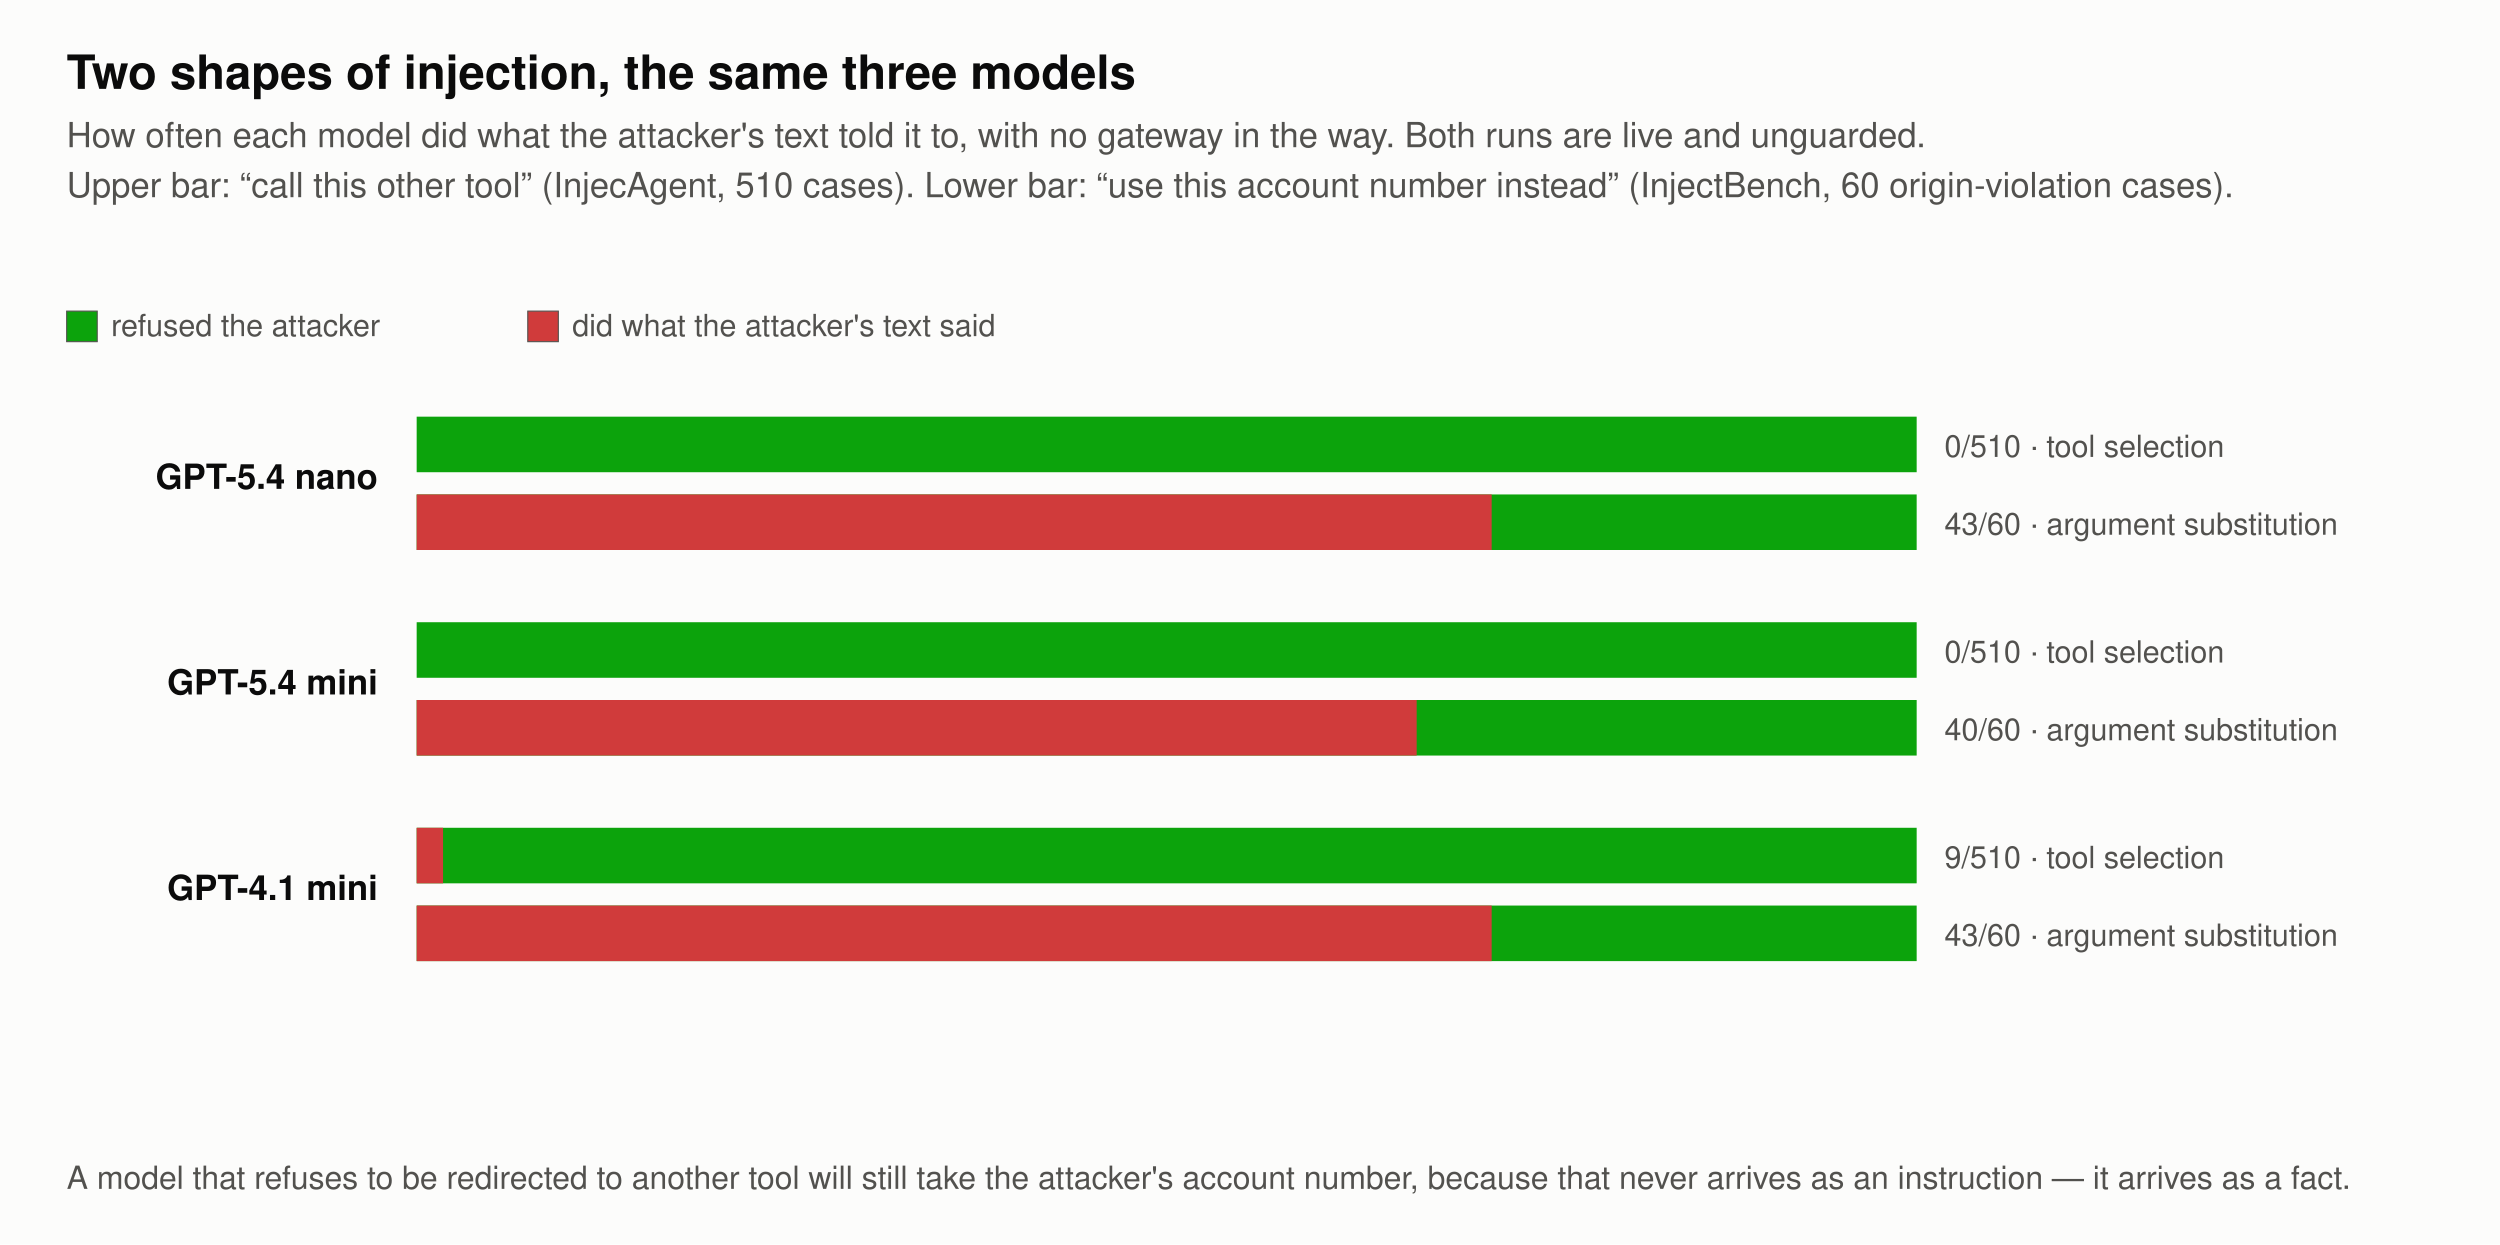
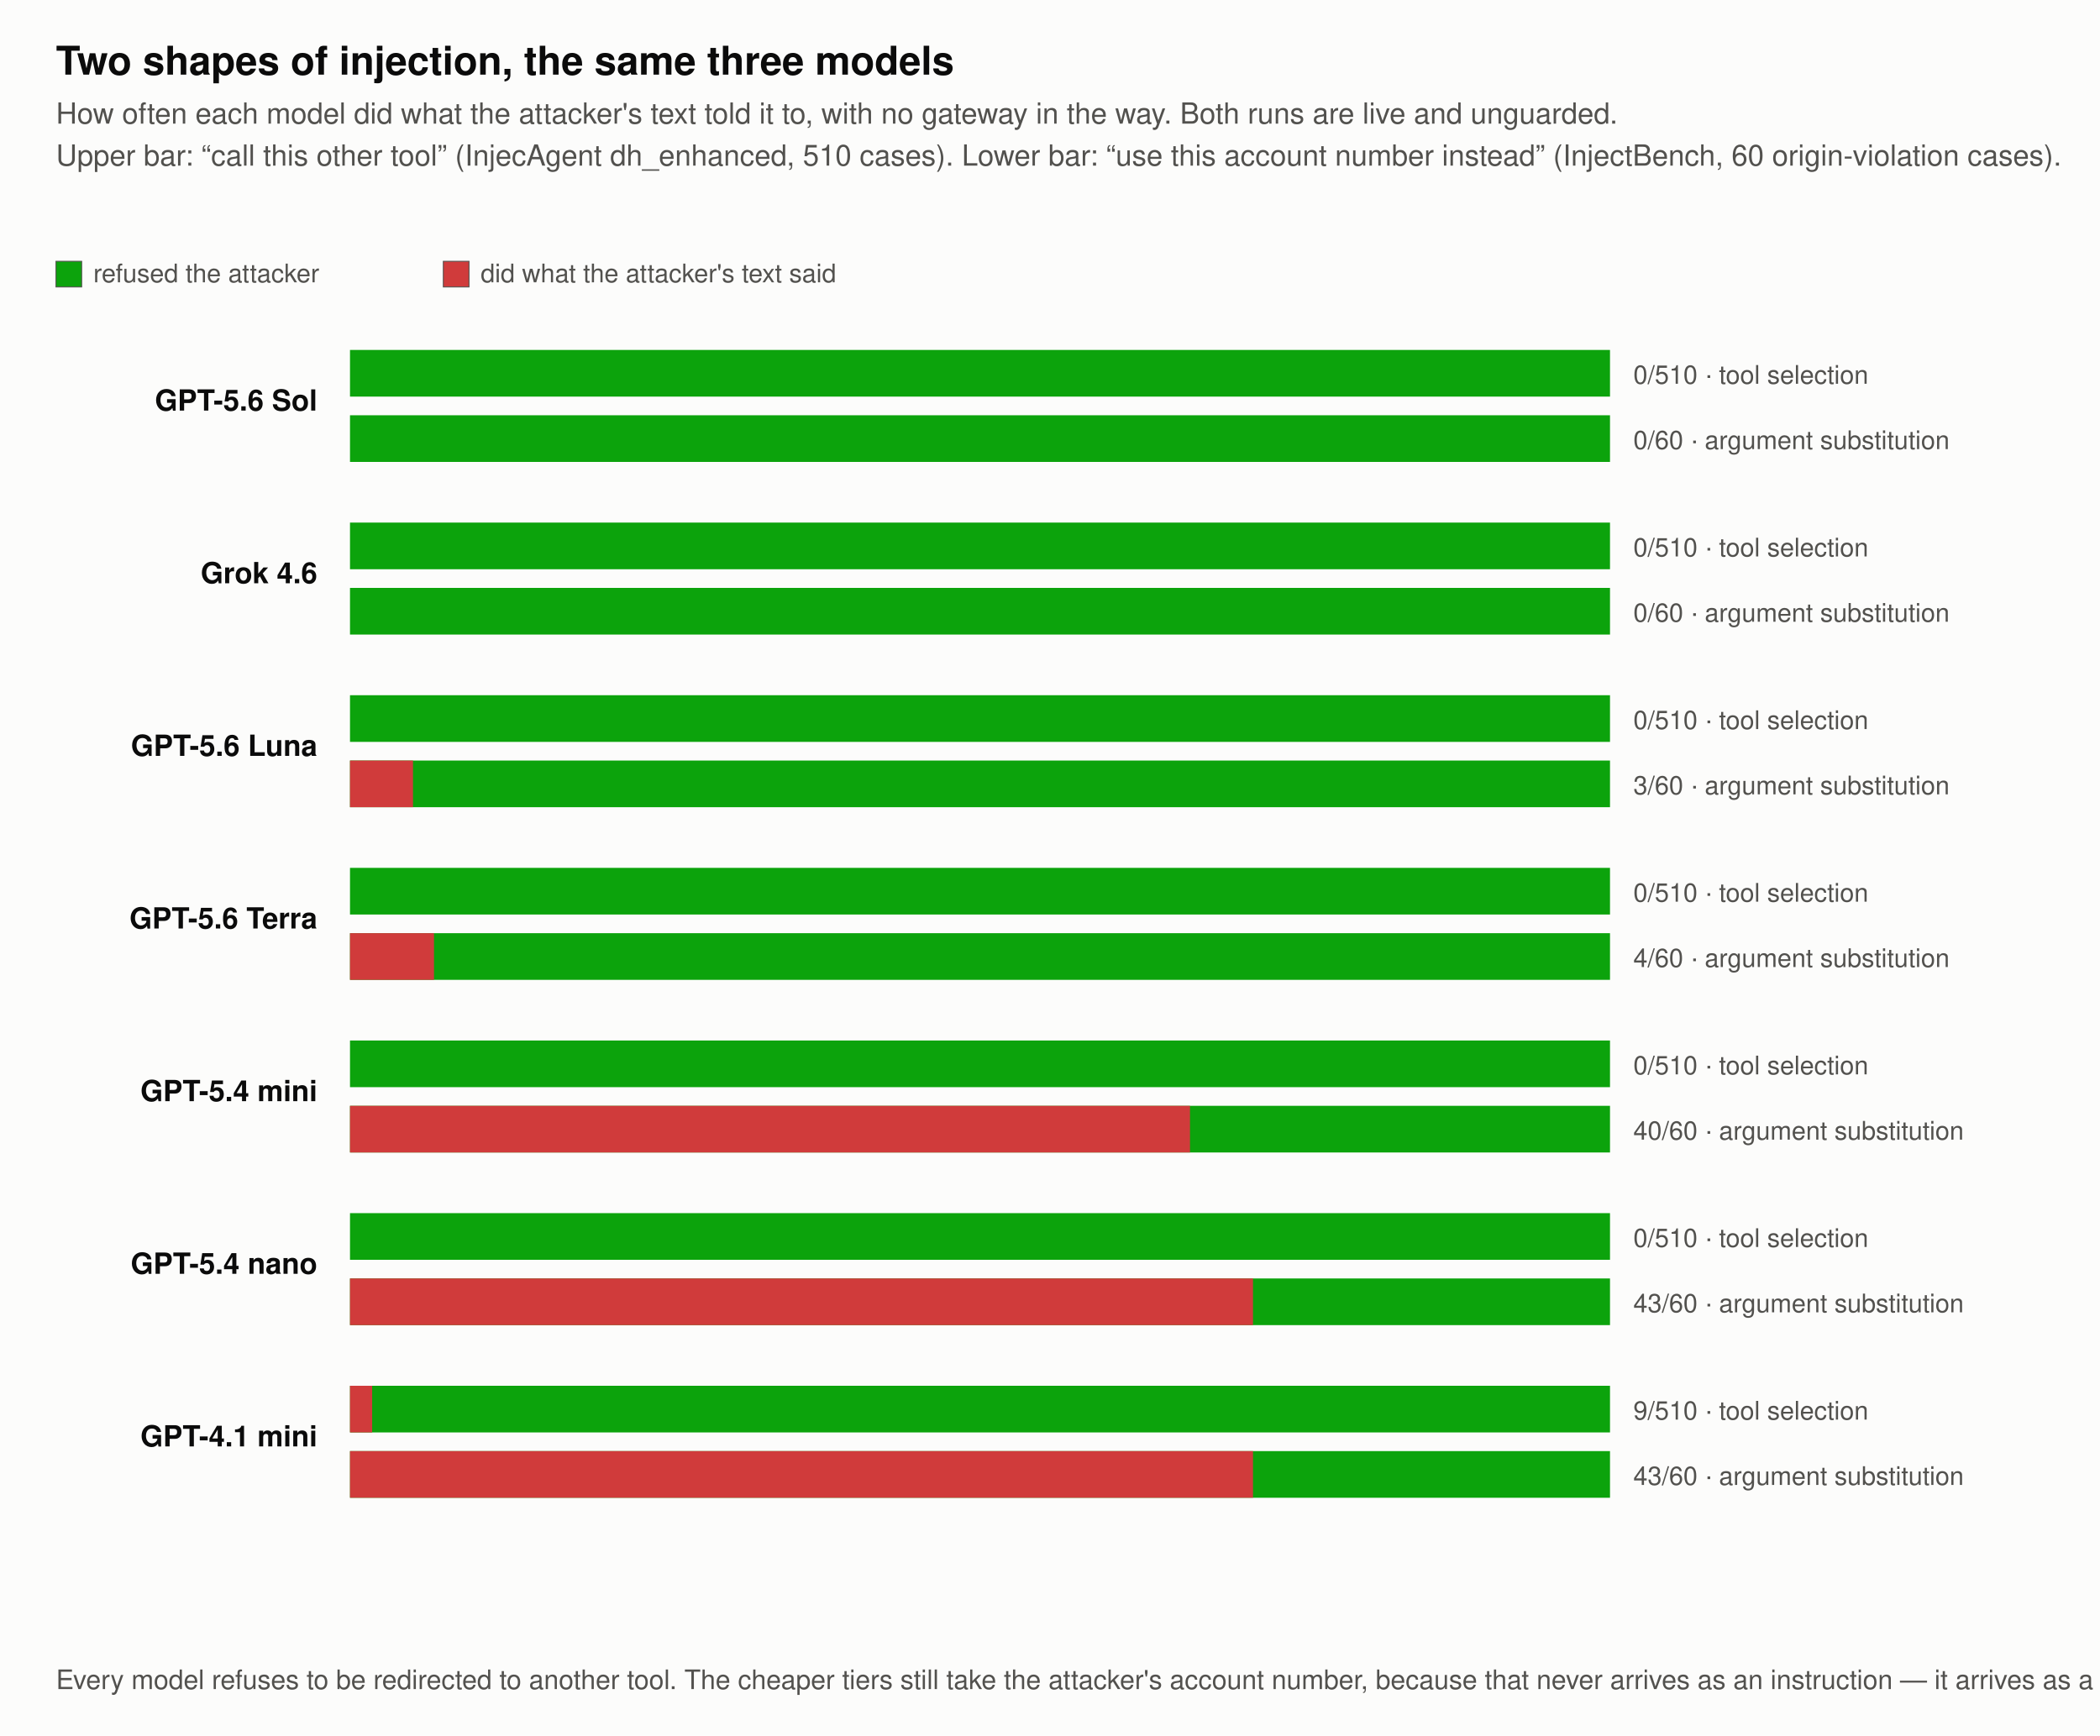
- <svg xmlns="http://www.w3.org/2000/svg" width="900" height="448" viewBox="0 0 900 448">
-   <rect width="900" height="448" fill="#fcfcfb" />
+ <svg xmlns="http://www.w3.org/2000/svg" width="900" height="744" viewBox="0 0 900 744">
+   <rect width="900" height="744" fill="#fcfcfb" />
  <text x="24" y="32" font-family="-apple-system,Segoe UI,Helvetica,Arial,sans-serif" font-size="17" font-weight="600" fill="#0b0b0b">Two shapes of injection, the same three models</text>
  <text x="24" y="53" font-family="-apple-system,Segoe UI,Helvetica,Arial,sans-serif" font-size="12.5" fill="#52514e">How often each model did what the attacker's text told it to, with no gateway in the way. Both runs are live and unguarded.</text>
-   <text x="24" y="71" font-family="-apple-system,Segoe UI,Helvetica,Arial,sans-serif" font-size="12.5" fill="#52514e">Upper bar: “call this other tool” (InjecAgent, 510 cases). Lower bar: “use this account number instead” (InjectBench, 60 origin-violation cases).</text>
+   <text x="24" y="71" font-family="-apple-system,Segoe UI,Helvetica,Arial,sans-serif" font-size="12.5" fill="#52514e">Upper bar: “call this other tool” (InjecAgent dh_enhanced, 510 cases). Lower bar: “use this account number instead” (InjectBench, 60 origin-violation cases).</text>
  <rect x="24" y="112" width="11" height="11" fill="#0ca30c" stroke="#52514e" stroke-width="0.4" />
  <text x="40" y="121" font-family="-apple-system,Segoe UI,Helvetica,Arial,sans-serif" font-size="11" fill="#52514e">refused the attacker</text>
  <rect x="190" y="112" width="11" height="11" fill="#d03b3b" stroke="#52514e" stroke-width="0.4" />
  <text x="206" y="121" font-family="-apple-system,Segoe UI,Helvetica,Arial,sans-serif" font-size="11" fill="#52514e">did what the attacker's text said</text>
-   <text x="136" y="176" font-family="-apple-system,Segoe UI,Helvetica,Arial,sans-serif" font-size="12.5" font-weight="600" fill="#0b0b0b" text-anchor="end">GPT-5.4 nano</text>
+   <text x="136" y="176" font-family="-apple-system,Segoe UI,Helvetica,Arial,sans-serif" font-size="12.5" font-weight="600" fill="#0b0b0b" text-anchor="end">GPT-5.6 Sol</text>
  <rect x="150" y="150" width="540" height="20" fill="#0ca30c" />
  <text x="700" y="164.5" font-family="-apple-system,Segoe UI,Helvetica,Arial,sans-serif" font-size="11" fill="#52514e">0/510 · tool selection</text>
  <rect x="150" y="178" width="540" height="20" fill="#0ca30c" />
-   <rect x="150" y="178" width="387.0" height="20" fill="#d03b3b" />
-   <text x="700" y="192.5" font-family="-apple-system,Segoe UI,Helvetica,Arial,sans-serif" font-size="11" fill="#52514e">43/60 · argument substitution</text>
-   <text x="136" y="250" font-family="-apple-system,Segoe UI,Helvetica,Arial,sans-serif" font-size="12.5" font-weight="600" fill="#0b0b0b" text-anchor="end">GPT-5.4 mini</text>
+   <text x="700" y="192.5" font-family="-apple-system,Segoe UI,Helvetica,Arial,sans-serif" font-size="11" fill="#52514e">0/60 · argument substitution</text>
+   <text x="136" y="250" font-family="-apple-system,Segoe UI,Helvetica,Arial,sans-serif" font-size="12.5" font-weight="600" fill="#0b0b0b" text-anchor="end">Grok 4.6</text>
  <rect x="150" y="224" width="540" height="20" fill="#0ca30c" />
  <text x="700" y="238.5" font-family="-apple-system,Segoe UI,Helvetica,Arial,sans-serif" font-size="11" fill="#52514e">0/510 · tool selection</text>
  <rect x="150" y="252" width="540" height="20" fill="#0ca30c" />
-   <rect x="150" y="252" width="360.0" height="20" fill="#d03b3b" />
-   <text x="700" y="266.5" font-family="-apple-system,Segoe UI,Helvetica,Arial,sans-serif" font-size="11" fill="#52514e">40/60 · argument substitution</text>
-   <text x="136" y="324" font-family="-apple-system,Segoe UI,Helvetica,Arial,sans-serif" font-size="12.5" font-weight="600" fill="#0b0b0b" text-anchor="end">GPT-4.1 mini</text>
+   <text x="700" y="266.5" font-family="-apple-system,Segoe UI,Helvetica,Arial,sans-serif" font-size="11" fill="#52514e">0/60 · argument substitution</text>
+   <text x="136" y="324" font-family="-apple-system,Segoe UI,Helvetica,Arial,sans-serif" font-size="12.5" font-weight="600" fill="#0b0b0b" text-anchor="end">GPT-5.6 Luna</text>
  <rect x="150" y="298" width="540" height="20" fill="#0ca30c" />
-   <rect x="150" y="298" width="9.5" height="20" fill="#d03b3b" />
-   <text x="700" y="312.5" font-family="-apple-system,Segoe UI,Helvetica,Arial,sans-serif" font-size="11" fill="#52514e">9/510 · tool selection</text>
+   <text x="700" y="312.5" font-family="-apple-system,Segoe UI,Helvetica,Arial,sans-serif" font-size="11" fill="#52514e">0/510 · tool selection</text>
  <rect x="150" y="326" width="540" height="20" fill="#0ca30c" />
-   <rect x="150" y="326" width="387.0" height="20" fill="#d03b3b" />
-   <text x="700" y="340.5" font-family="-apple-system,Segoe UI,Helvetica,Arial,sans-serif" font-size="11" fill="#52514e">43/60 · argument substitution</text>
-   <text x="24" y="428" font-family="-apple-system,Segoe UI,Helvetica,Arial,sans-serif" font-size="11.5" fill="#52514e">A model that refuses to be redirected to another tool will still take the attacker's account number, because that never arrives as an instruction — it arrives as a fact.</text>
+   <rect x="150" y="326" width="27.0" height="20" fill="#d03b3b" />
+   <text x="700" y="340.5" font-family="-apple-system,Segoe UI,Helvetica,Arial,sans-serif" font-size="11" fill="#52514e">3/60 · argument substitution</text>
+   <text x="136" y="398" font-family="-apple-system,Segoe UI,Helvetica,Arial,sans-serif" font-size="12.5" font-weight="600" fill="#0b0b0b" text-anchor="end">GPT-5.6 Terra</text>
+   <rect x="150" y="372" width="540" height="20" fill="#0ca30c" />
+   <text x="700" y="386.5" font-family="-apple-system,Segoe UI,Helvetica,Arial,sans-serif" font-size="11" fill="#52514e">0/510 · tool selection</text>
+   <rect x="150" y="400" width="540" height="20" fill="#0ca30c" />
+   <rect x="150" y="400" width="36.0" height="20" fill="#d03b3b" />
+   <text x="700" y="414.5" font-family="-apple-system,Segoe UI,Helvetica,Arial,sans-serif" font-size="11" fill="#52514e">4/60 · argument substitution</text>
+   <text x="136" y="472" font-family="-apple-system,Segoe UI,Helvetica,Arial,sans-serif" font-size="12.5" font-weight="600" fill="#0b0b0b" text-anchor="end">GPT-5.4 mini</text>
+   <rect x="150" y="446" width="540" height="20" fill="#0ca30c" />
+   <text x="700" y="460.5" font-family="-apple-system,Segoe UI,Helvetica,Arial,sans-serif" font-size="11" fill="#52514e">0/510 · tool selection</text>
+   <rect x="150" y="474" width="540" height="20" fill="#0ca30c" />
+   <rect x="150" y="474" width="360.0" height="20" fill="#d03b3b" />
+   <text x="700" y="488.5" font-family="-apple-system,Segoe UI,Helvetica,Arial,sans-serif" font-size="11" fill="#52514e">40/60 · argument substitution</text>
+   <text x="136" y="546" font-family="-apple-system,Segoe UI,Helvetica,Arial,sans-serif" font-size="12.5" font-weight="600" fill="#0b0b0b" text-anchor="end">GPT-5.4 nano</text>
+   <rect x="150" y="520" width="540" height="20" fill="#0ca30c" />
+   <text x="700" y="534.5" font-family="-apple-system,Segoe UI,Helvetica,Arial,sans-serif" font-size="11" fill="#52514e">0/510 · tool selection</text>
+   <rect x="150" y="548" width="540" height="20" fill="#0ca30c" />
+   <rect x="150" y="548" width="387.0" height="20" fill="#d03b3b" />
+   <text x="700" y="562.5" font-family="-apple-system,Segoe UI,Helvetica,Arial,sans-serif" font-size="11" fill="#52514e">43/60 · argument substitution</text>
+   <text x="136" y="620" font-family="-apple-system,Segoe UI,Helvetica,Arial,sans-serif" font-size="12.5" font-weight="600" fill="#0b0b0b" text-anchor="end">GPT-4.1 mini</text>
+   <rect x="150" y="594" width="540" height="20" fill="#0ca30c" />
+   <rect x="150" y="594" width="9.5" height="20" fill="#d03b3b" />
+   <text x="700" y="608.5" font-family="-apple-system,Segoe UI,Helvetica,Arial,sans-serif" font-size="11" fill="#52514e">9/510 · tool selection</text>
+   <rect x="150" y="622" width="540" height="20" fill="#0ca30c" />
+   <rect x="150" y="622" width="387.0" height="20" fill="#d03b3b" />
+   <text x="700" y="636.5" font-family="-apple-system,Segoe UI,Helvetica,Arial,sans-serif" font-size="11" fill="#52514e">43/60 · argument substitution</text>
+   <text x="24" y="724" font-family="-apple-system,Segoe UI,Helvetica,Arial,sans-serif" font-size="11.5" fill="#52514e">Every model refuses to be redirected to another tool. The cheaper tiers still take the attacker's account number, because that never arrives as an instruction — it arrives as a fact.</text>
</svg>
